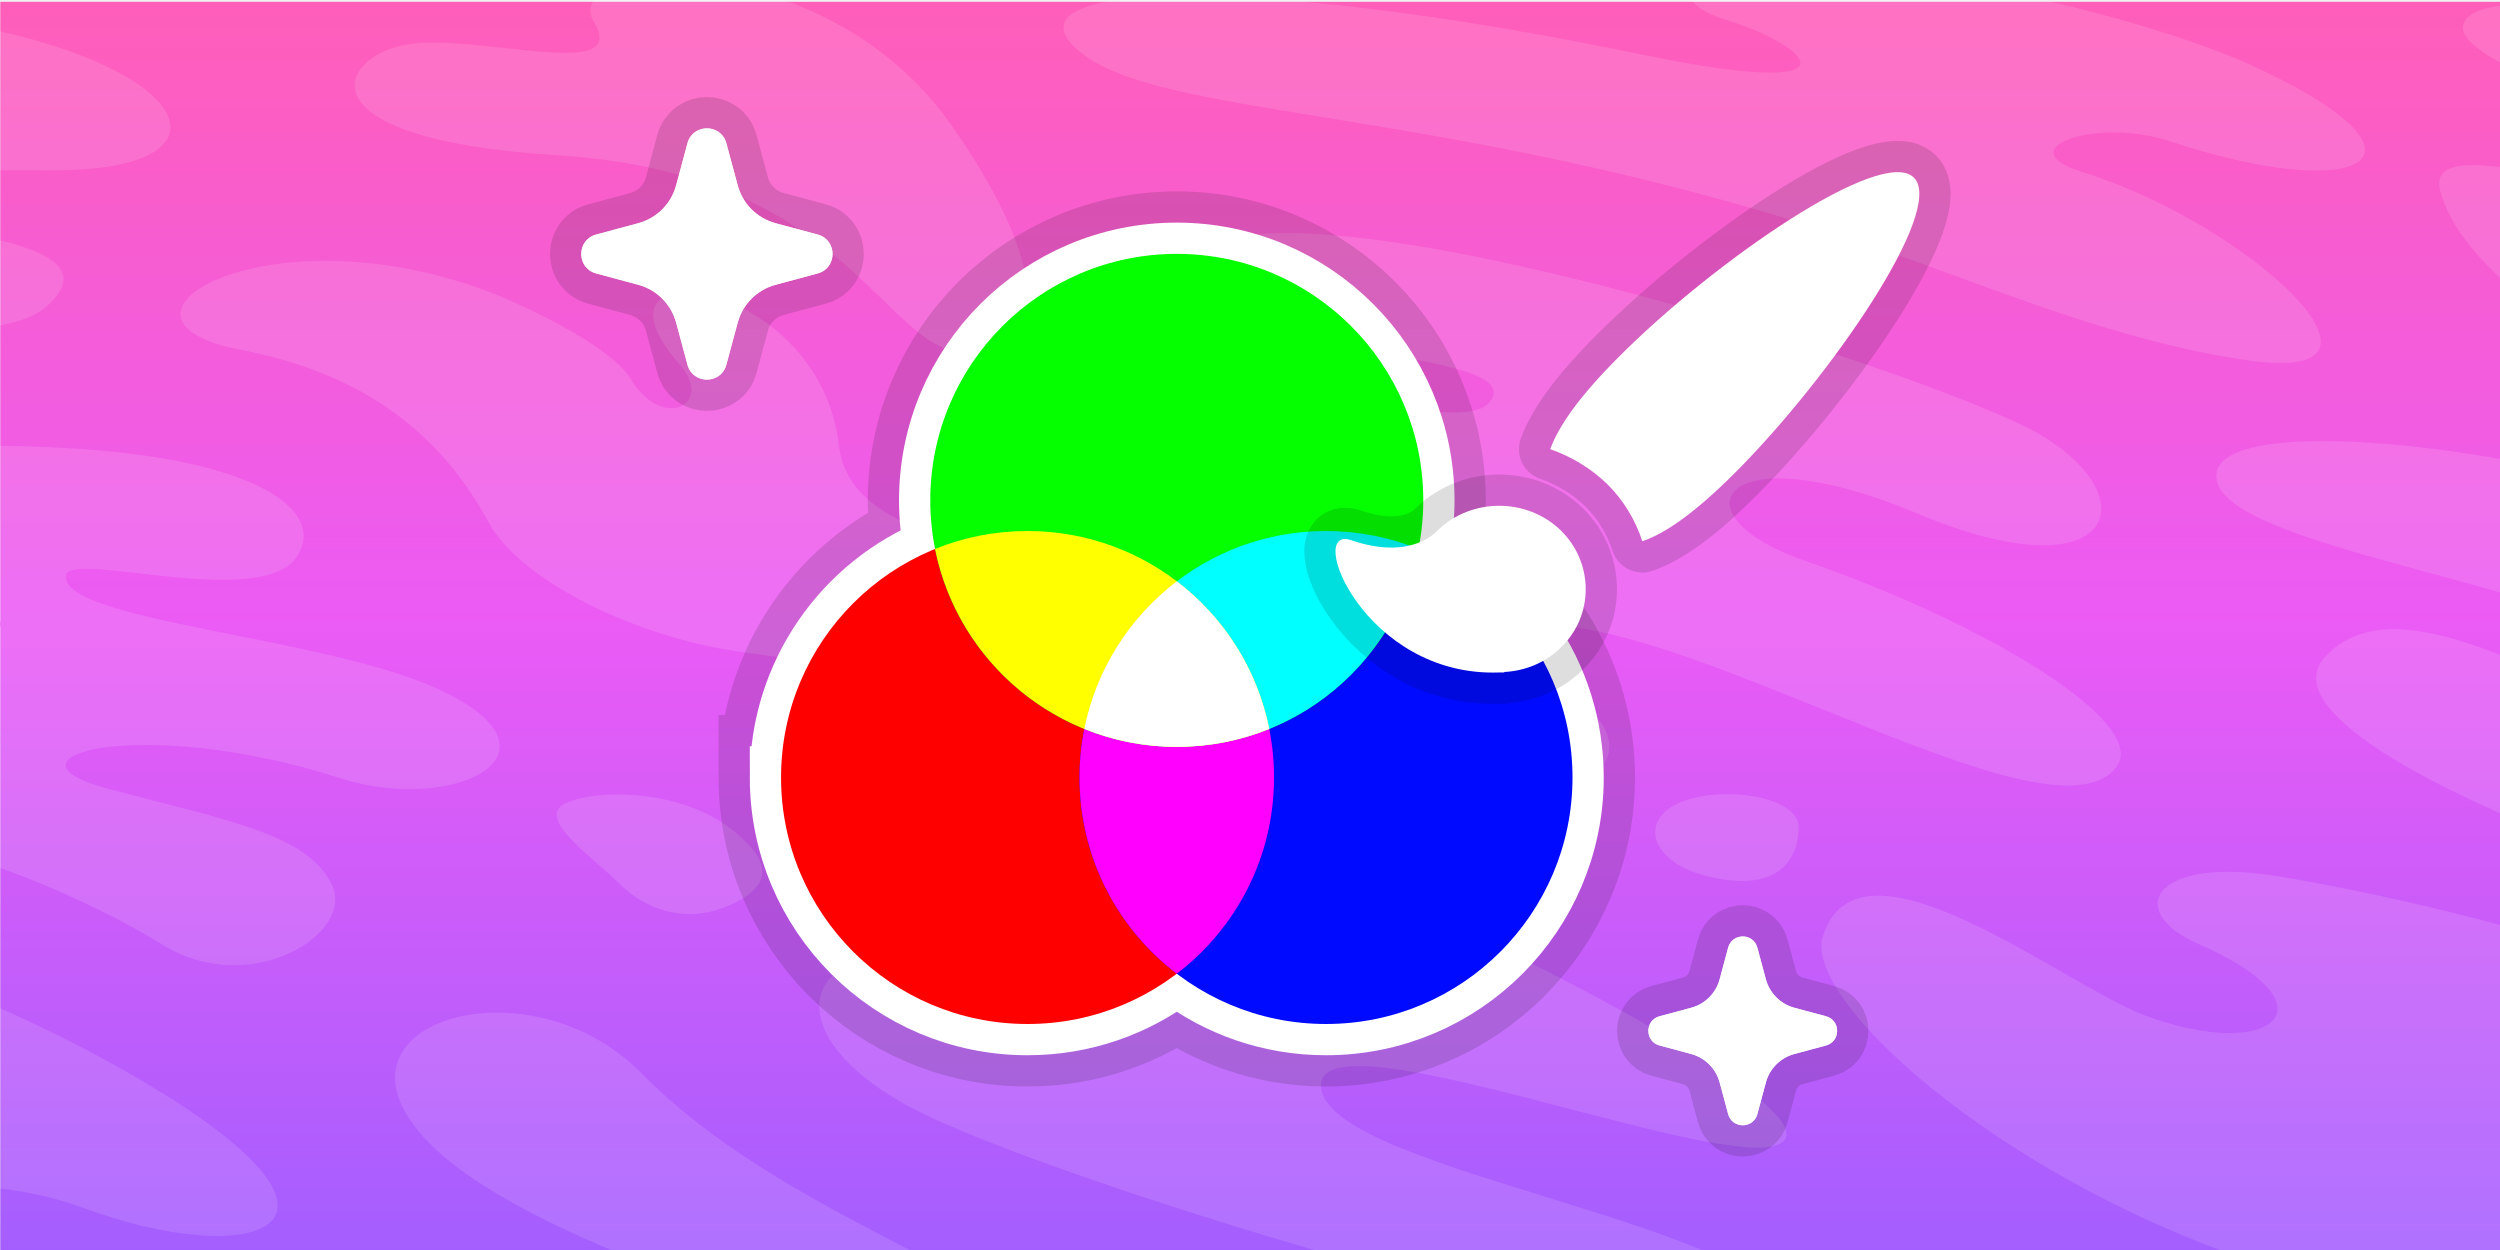
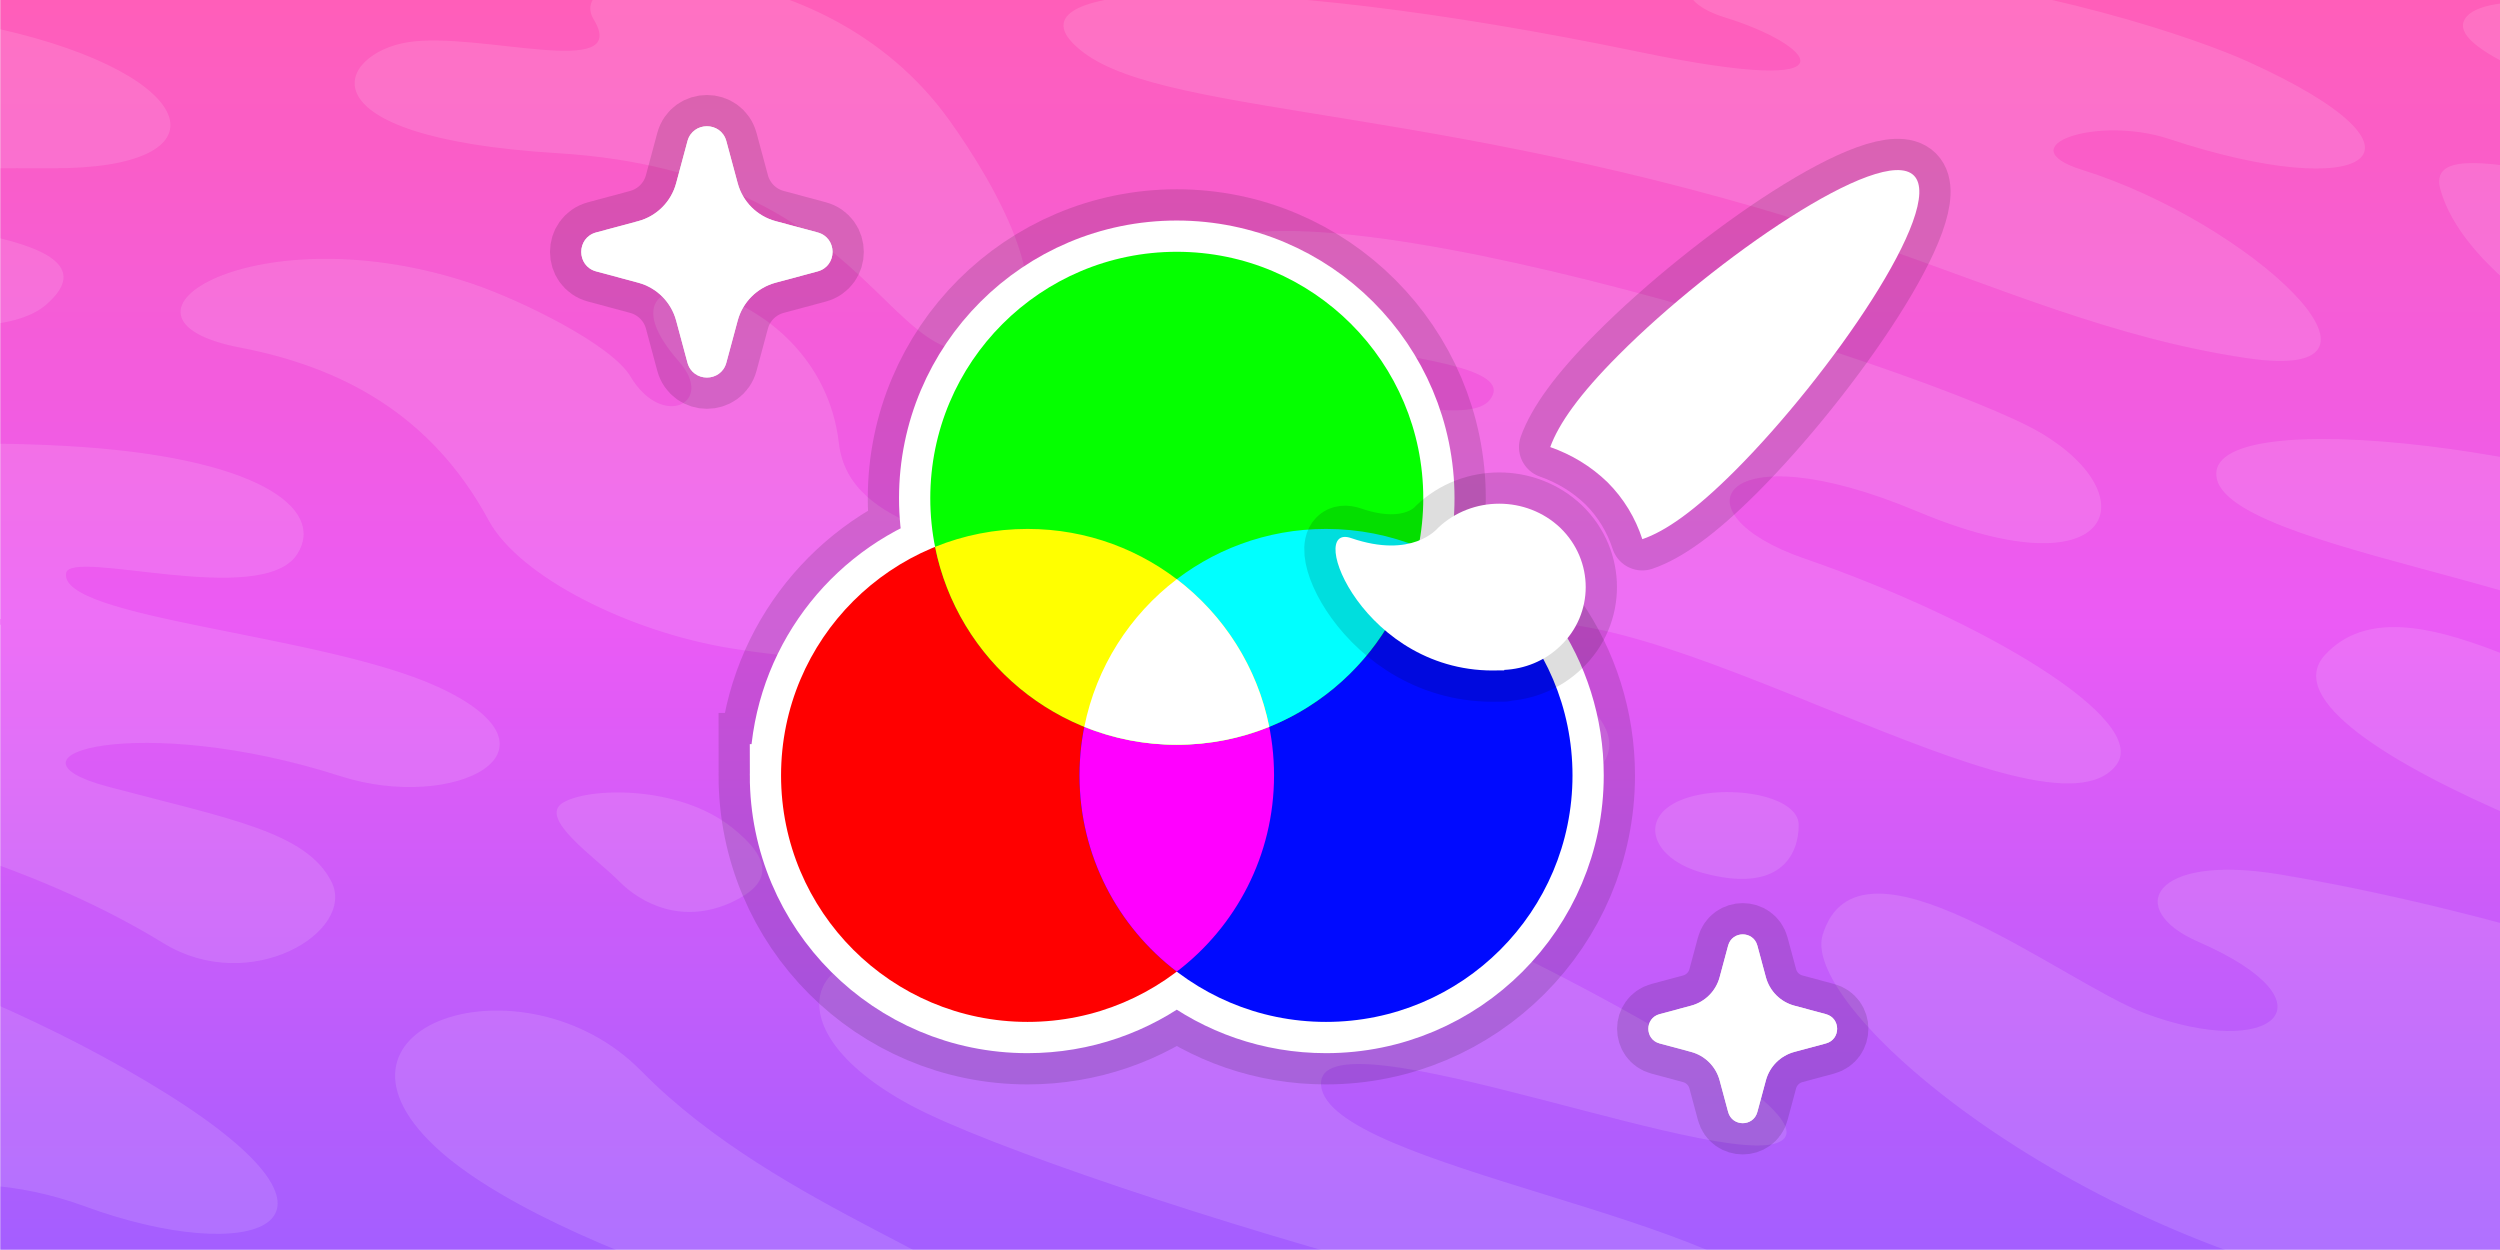
- <svg xmlns="http://www.w3.org/2000/svg" version="1.1" width="600" height="300" viewBox="175,8,600,300">
+ <svg xmlns="http://www.w3.org/2000/svg" version="1.1" width="600" height="300" viewBox="175,8.5,600,300">
  <defs>
    <linearGradient x1="300" y1="240" x2="300" y2="390" gradientUnits="userSpaceOnUse" id="color-1">
      <stop offset="0" stop-color="#eb5bf5" />
      <stop offset="1" stop-color="#a45eff" />
    </linearGradient>
    <linearGradient x1="300" y1="90" x2="300" y2="240" gradientUnits="userSpaceOnUse" id="color-2">
      <stop offset="0" stop-color="#ff5eb9" />
      <stop offset="1" stop-color="#eb5bf5" />
    </linearGradient>
  </defs>
  <g transform="translate(175.0697,-81.56831)">
    <g stroke-miterlimit="10">
      <g fill-rule="nonzero" stroke="none" stroke-width="0" stroke-linecap="butt" stroke-linejoin="miter">
        <path d="M0,390v-151.364h600v151.364z" fill="url(#color-1)" />
        <path d="M0,240v-150h600v150z" fill="url(#color-2)" />
      </g>
      <g fill-rule="evenodd" stroke="none" stroke-width="1" stroke-linecap="butt" stroke-linejoin="miter">
        <path d="M431.16,405.249c11.436,25.576 -176.116,-30.339 -212.554,-49.865c-36.437,-19.529 -22.416,-42.397 3.957,-33.54c26.375,8.855 39.859,-4.108 11.194,-19.181c-42.845,-22.529 -13.5,-37.103 23.71,-26.81c61.749,17.084 178.432,75.558 170.879,87.145c-7.553,11.586 -113.213,-32.102 -111.356,-12.386c1.856,19.713 104.059,32.038 114.168,54.637zM238.319,406.066c-4.756,14.885 -102.194,-12.795 -132.538,-39.525c-34.29,-30.214 19.789,-48.214 48.09,-19.399c33.295,33.902 87.94,47.993 84.448,58.924zM-78.767,405.394c-42.786,-28.32 -110.733,-46.193 -79.433,-61.84c32.249,-16.123 94.124,32.29 90.14,8.3c-4.056,-24.415 -106.06,-42.813 -63.646,-48.862c42.418,-6.049 120.192,17.462 171.419,49.432c51.227,31.969 20.297,41.74 -19.392,27.167c-32.843,-12.061 -66.278,-1.791 -32.03,18.416c48.34,28.519 73.777,65.709 45.313,66.675c-27.395,0.929 -66.308,-28.793 -112.372,-59.286zM437.35,314.512c8.405,-28.1 57.726,11.341 77.173,18.684c30.703,11.59 47.189,-2.216 12.89,-17.154c-17.573,-7.654 -11.163,-21.229 19.612,-16.117c21.219,3.525 57.038,11.211 99.387,25.874c54.196,18.764 59.22,45.402 -4.97,27.992c-19.406,-5.265 -50.942,2.969 -21.129,12.717c61.66,20.164 111.293,29.568 108.163,42.041c-3.153,12.546 -76.722,6.931 -154.977,-7.548c-77.848,-14.404 -141.344,-69.116 -136.149,-86.49zM408.705,299.594c-12.674,-3.458 -15.513,-13.346 -5.401,-17.492c10.112,-4.146 28.313,-1.392 28.315,5.976c0.002,7.365 -4.716,16.484 -22.915,11.516zM-103.425,268.345c-12.239,-19.333 39.707,-17.682 64.628,-23.239c24.784,-5.528 -30.382,-10.349 -29.767,-28.205c0.541,-15.773 37.106,-22.389 84.125,-19.812c46.151,2.528 62.671,15.054 55.706,25.961c-8.379,13.123 -54.522,-1.503 -55.48,4.584c-1.733,10.961 61.825,14.601 89.413,27.368c33.005,15.275 3.725,30.129 -23.608,21.332c-47.785,-15.38 -84.604,-5.118 -55.645,2.562c28.963,7.678 47.466,10.821 53.524,22.769c6.061,11.948 -19.45,27.529 -40.271,14.788c-57.872,-35.412 -135.679,-37.139 -142.623,-48.106zM148.431,301.49c-5.419,-5.522 -19.61,-15.103 -13.336,-18.808c6.275,-3.704 27.644,-4.182 40.453,5.936c9.879,7.803 9.592,13.43 0.302,17.845c-11.963,5.684 -21.999,0.547 -27.419,-4.974zM175.258,245.651c-24.2,-3.942 -50.678,-17.075 -58.062,-30.727c-13.862,-25.62 -35.554,-36.802 -59.696,-41.447c-37.102,-7.137 4.246,-32.881 56.122,-15.189c11.43,3.898 33.06,14.446 37.623,22.135c7.556,12.741 20.438,6.421 11.66,-3.544c-25.057,-28.442 33.649,-21.25 38.348,19.5c2.513,21.779 34.417,21.742 47.752,32.862c12.341,10.297 -18.653,25.385 -73.748,16.41zM11.077,163.125c-15.63,13.655 -67.053,-6.5 -125.473,30.76c-41.004,26.152 -80.97,-2.748 -33.214,-19.762c27.803,-9.905 46.385,-24.285 24.912,-23.272c-21.474,1.01 -42.705,10.056 -51.292,-3.368c-7.607,-11.894 25.876,-27.135 71.061,-23.834c23.929,1.749 39.248,-10.431 17.69,-14.645c-57.804,-11.29 9.431,-29.017 84.867,-11.996c49.099,11.08 55.644,33.731 12.447,33.439c-43.194,-0.291 -92.291,2.505 -68.463,7.974c23.828,5.469 88.341,6.465 67.465,24.703zM227.714,118.855c11.435,15.933 28.99,46.494 11.204,53.989c-25.864,10.904 -27.692,-41.272 -105.156,-46.014c-62.874,-3.849 -52.841,-23.951 -35.91,-26.63c16.932,-2.682 53.493,9.262 44.602,-5.411c-8.893,-14.673 54.412,-18.918 85.26,24.066zM690.221,313.271c-32.374,-3.786 -151.729,-44.88 -132.279,-66.032c19.449,-21.152 63.288,15.584 72.246,6.72c20.626,-20.407 -93.954,-29.643 -98.214,-48.972c-4.258,-19.329 93.045,-6.979 137.589,15.928c44.543,22.905 72.815,47.517 34.891,49.414c-37.919,1.896 14.007,21.104 27.341,27.128c21.504,9.713 10.071,21.859 -41.573,15.815zM354.089,277.162c-39.902,-23.043 -83.037,-18.064 -82.445,-33.785c0.766,-20.285 40.716,-8.624 44.933,-16.911c5.342,-10.502 -78.141,-22.078 -55.845,-39.598c23.037,-18.108 88.143,9.74 96.691,-0.759c11.643,-14.308 -81.958,-10.221 -73.08,-32.363c11.404,-28.47 178.957,24.74 205.184,40.11c26.229,15.371 17.884,38.81 -29.462,18.944c-47.345,-19.865 -58.967,0.317 -27.069,11.319c43.209,14.906 82.798,38.777 74.908,49.46c-16.41,22.216 -115.677,-45.449 -148.234,-32.405c-10.777,4.318 7.266,8.498 14.286,12.866c30.329,18.874 -3.378,32.646 -19.865,23.123zM671.546,138.407c38.731,-2.595 -85.976,-28.361 -80.314,-43.201c5.662,-14.84 109.436,8.331 139.213,25.115c46.912,26.437 22.031,37.6 0.013,38.906c-44.733,2.655 42.194,41.082 75.262,52.685c33.069,11.601 -25.502,16.352 -81.561,2.179c-35.628,-9.011 -128.492,-42.539 -138.526,-78.533c-4.689,-16.83 47.182,5.443 85.912,2.85zM448.906,148.525c-97.946,-33.393 -168.145,-30.053 -188.973,-45.896c-22.3,-16.967 35.711,-20.378 133.652,-0.045c54.788,11.373 40.787,-2.111 20.351,-8.326c-14.211,-4.322 -15.408,-15.865 30.51,-11.858c45.488,3.967 82.953,16.992 95.079,22.494c48.773,22.131 28.24,34.163 -18.989,18.526c-17.38,-5.756 -39.003,1.766 -20.942,7.399c40.328,12.576 81.771,51.372 39.763,45.231c-32.209,-4.709 -60.194,-17.208 -90.453,-27.524z" fill-opacity="0.733" fill="#ffffff" opacity="0.1" />
        <path d="M431.16,405.249c11.436,25.576 -176.116,-30.339 -212.554,-49.865c-36.437,-19.529 -22.416,-42.397 3.957,-33.54c26.375,8.855 39.859,-4.108 11.194,-19.181c-42.845,-22.529 -13.5,-37.103 23.71,-26.81c61.749,17.084 178.432,75.558 170.879,87.145c-7.553,11.586 -113.213,-32.102 -111.356,-12.386c1.856,19.713 104.059,32.038 114.168,54.637zM238.319,406.066c-4.756,14.885 -102.194,-12.795 -132.538,-39.525c-34.29,-30.214 19.789,-48.214 48.09,-19.399c33.295,33.902 87.94,47.993 84.448,58.924zM-78.767,405.394c-42.786,-28.32 -110.733,-46.193 -79.433,-61.84c32.249,-16.123 94.124,32.29 90.14,8.3c-4.056,-24.415 -106.06,-42.813 -63.646,-48.862c42.418,-6.049 120.192,17.462 171.419,49.432c51.227,31.969 20.297,41.74 -19.392,27.167c-32.843,-12.061 -66.278,-1.791 -32.03,18.416c48.34,28.519 73.777,65.709 45.313,66.675c-27.395,0.929 -66.308,-28.793 -112.372,-59.286zM437.35,314.512c8.405,-28.1 57.726,11.341 77.173,18.684c30.703,11.59 47.189,-2.216 12.89,-17.154c-17.573,-7.654 -11.163,-21.229 19.612,-16.117c21.219,3.525 57.038,11.211 99.387,25.874c54.196,18.764 59.22,45.402 -4.97,27.992c-19.406,-5.265 -50.942,2.969 -21.129,12.717c61.66,20.164 111.293,29.568 108.163,42.041c-3.153,12.546 -76.722,6.931 -154.977,-7.548c-77.848,-14.404 -141.344,-69.116 -136.149,-86.49zM408.705,299.594c-12.674,-3.458 -15.513,-13.346 -5.401,-17.492c10.112,-4.146 28.313,-1.392 28.315,5.976c0.002,7.365 -4.716,16.484 -22.915,11.516zM-103.425,268.345c-12.239,-19.333 39.707,-17.682 64.628,-23.239c24.784,-5.528 -30.382,-10.349 -29.767,-28.205c0.541,-15.773 37.106,-22.389 84.125,-19.812c46.151,2.528 62.671,15.054 55.706,25.961c-8.379,13.123 -54.522,-1.503 -55.48,4.584c-1.733,10.961 61.825,14.601 89.413,27.368c33.005,15.275 3.725,30.129 -23.608,21.332c-47.785,-15.38 -84.604,-5.118 -55.645,2.562c28.963,7.678 47.466,10.821 53.524,22.769c6.061,11.948 -19.45,27.529 -40.271,14.788c-57.872,-35.412 -135.679,-37.139 -142.623,-48.106zM148.431,301.49c-5.419,-5.522 -19.61,-15.103 -13.336,-18.808c6.275,-3.704 27.644,-4.182 40.453,5.936c9.879,7.803 9.592,13.43 0.302,17.845c-11.963,5.684 -21.999,0.547 -27.419,-4.974zM175.258,245.651c-24.2,-3.942 -50.678,-17.075 -58.062,-30.727c-13.862,-25.62 -35.554,-36.802 -59.696,-41.447c-37.102,-7.137 4.246,-32.881 56.122,-15.189c11.43,3.898 33.06,14.446 37.623,22.135c7.556,12.741 20.438,6.421 11.66,-3.544c-25.057,-28.442 33.649,-21.25 38.348,19.5c2.513,21.779 34.417,21.742 47.752,32.862c12.341,10.297 -18.653,25.385 -73.748,16.41zM11.077,163.125c-15.63,13.655 -67.053,-6.5 -125.473,30.76c-41.004,26.152 -80.97,-2.748 -33.214,-19.762c27.803,-9.905 46.385,-24.285 24.912,-23.272c-21.474,1.01 -42.705,10.056 -51.292,-3.368c-7.607,-11.894 25.876,-27.135 71.061,-23.834c23.929,1.749 39.248,-10.431 17.69,-14.645c-57.804,-11.29 9.431,-29.017 84.867,-11.996c49.099,11.08 55.644,33.731 12.447,33.439c-43.194,-0.291 -92.291,2.505 -68.463,7.974c23.828,5.469 88.341,6.465 67.465,24.703zM227.714,118.855c11.435,15.933 28.99,46.494 11.204,53.989c-25.864,10.904 -27.692,-41.272 -105.156,-46.014c-62.874,-3.849 -52.841,-23.951 -35.91,-26.63c16.932,-2.682 53.493,9.262 44.602,-5.411c-8.893,-14.673 54.412,-18.918 85.26,24.066zM690.221,313.271c-32.374,-3.786 -151.729,-44.88 -132.279,-66.032c19.449,-21.152 63.288,15.584 72.246,6.72c20.626,-20.407 -93.954,-29.643 -98.214,-48.972c-4.258,-19.329 93.045,-6.979 137.589,15.928c44.543,22.905 72.815,47.517 34.891,49.414c-37.919,1.896 14.007,21.104 27.341,27.128c21.504,9.713 10.071,21.859 -41.573,15.815zM354.089,277.162c-39.902,-23.043 -83.037,-18.064 -82.445,-33.785c0.766,-20.285 40.716,-8.624 44.933,-16.911c5.342,-10.502 -78.141,-22.078 -55.845,-39.598c23.037,-18.108 88.143,9.74 96.691,-0.759c11.643,-14.308 -81.958,-10.221 -73.08,-32.363c11.404,-28.47 178.957,24.74 205.184,40.11c26.229,15.371 17.884,38.81 -29.462,18.944c-47.345,-19.865 -58.967,0.317 -27.069,11.319c43.209,14.906 82.798,38.777 74.908,49.46c-16.41,22.216 -115.677,-45.449 -148.234,-32.405c-10.777,4.318 7.266,8.498 14.286,12.866c30.329,18.874 -3.378,32.646 -19.865,23.123zM671.546,138.407c38.731,-2.595 -85.976,-28.361 -80.314,-43.201c5.662,-14.84 109.436,8.331 139.213,25.115c46.912,26.437 22.031,37.6 0.013,38.906c-44.733,2.655 42.194,41.082 75.262,52.685c33.069,11.601 -25.502,16.352 -81.561,2.179c-35.628,-9.011 -128.492,-42.539 -138.526,-78.533c-4.689,-16.83 47.182,5.443 85.912,2.85zM448.906,148.525c-97.946,-33.393 -168.145,-30.053 -188.973,-45.896c-22.3,-16.967 35.711,-20.378 133.652,-0.045c54.788,11.373 40.787,-2.111 20.351,-8.326c-14.211,-4.322 -15.408,-15.865 30.51,-11.858c45.488,3.967 82.953,16.992 95.079,22.494c48.773,22.131 28.24,34.163 -18.989,18.526c-17.38,-5.756 -39.003,1.766 -20.942,7.399c40.328,12.576 81.771,51.372 39.763,45.231c-32.209,-4.709 -60.194,-17.208 -90.453,-27.524z" fill-opacity="0.541" fill="#ffffff" opacity="0.1" />
      </g>
      <g fill-rule="nonzero" stroke-linecap="butt" stroke-linejoin="miter">
        <path d="M187.384,276.168c0,-24.823 15.289,-46.075 36.963,-54.854c-0.753,-3.769 -1.149,-7.668 -1.149,-11.659c0,-32.672 26.486,-59.158 59.158,-59.158c32.672,0 59.158,26.486 59.158,59.158c0,3.991 -0.395,7.89 -1.149,11.659c21.675,8.779 36.963,30.031 36.963,54.854c0,32.672 -26.486,59.158 -59.158,59.158c-13.462,0 -25.873,-4.496 -35.815,-12.069c-9.941,7.573 -22.353,12.069 -35.815,12.069c-32.672,0 -59.158,-26.486 -59.158,-59.158z" fill="#ffffff" stroke-opacity="0.129" stroke="#000000" stroke-width="30" />
        <path d="M187.384,276.168c0,-32.672 26.486,-59.158 59.158,-59.158c32.672,0 59.158,26.486 59.158,59.158c0,32.672 -26.486,59.158 -59.158,59.158c-32.672,0 -59.158,-26.486 -59.158,-59.158z" fill="#ff0000" stroke="none" stroke-width="0" />
        <path d="M259.014,276.168c0,-32.672 26.486,-59.158 59.158,-59.158c32.672,0 59.158,26.486 59.158,59.158c0,32.672 -26.486,59.158 -59.158,59.158c-32.672,0 -59.158,-26.486 -59.158,-59.158z" fill="#000aff" stroke="none" stroke-width="0" />
        <path d="M223.199,209.655c0,-32.672 26.486,-59.158 59.158,-59.158c32.672,0 59.158,26.486 59.158,59.158c0,32.672 -26.486,59.158 -59.158,59.158c-32.672,0 -59.158,-26.486 -59.158,-59.158z" fill="#05ff00" stroke="none" stroke-width="0" />
        <path d="M187.384,276.168c0,-24.823 15.289,-46.075 36.963,-54.854c-0.753,-3.769 -1.149,-7.668 -1.149,-11.659c0,-32.672 26.486,-59.158 59.158,-59.158c32.672,0 59.158,26.486 59.158,59.158c0,3.991 -0.395,7.89 -1.149,11.659c21.675,8.779 36.963,30.031 36.963,54.854c0,32.672 -26.486,59.158 -59.158,59.158c-13.462,0 -25.873,-4.496 -35.815,-12.069c-9.941,7.573 -22.353,12.069 -35.815,12.069c-32.672,0 -59.158,-26.486 -59.158,-59.158z" fill="#ffffff" stroke="#ffffff" stroke-width="15" />
        <path d="M187.384,276.168c0,-32.672 26.486,-59.158 59.158,-59.158c32.672,0 59.158,26.486 59.158,59.158c0,32.672 -26.486,59.158 -59.158,59.158c-32.672,0 -59.158,-26.486 -59.158,-59.158z" fill="#ff0000" stroke="none" stroke-width="0" />
        <path d="M259.014,276.168c0,-32.672 26.486,-59.158 59.158,-59.158c32.672,0 59.158,26.486 59.158,59.158c0,32.672 -26.486,59.158 -59.158,59.158c-32.672,0 -59.158,-26.486 -59.158,-59.158z" fill="#000aff" stroke="none" stroke-width="0" />
        <path d="M223.199,209.655c0,-32.672 26.486,-59.158 59.158,-59.158c32.672,0 59.158,26.486 59.158,59.158c0,32.672 -26.486,59.158 -59.158,59.158c-32.672,0 -59.158,-26.486 -59.158,-59.158z" fill="#05ff00" stroke="none" stroke-width="0" />
        <path d="M305.701,276.168c0,19.211 -9.157,36.282 -23.344,47.089c-14.187,-10.807 -23.344,-27.879 -23.344,-47.089c0,-19.211 9.157,-36.282 23.344,-47.089c14.187,10.807 23.344,27.879 23.344,47.089z" fill="#ff00ff" stroke="none" stroke-width="0" />
        <path d="M318.172,217.01c7.849,0 15.341,1.529 22.195,4.304c-5.414,27.089 -29.329,47.499 -58.01,47.499c-7.849,0 -15.341,-1.529 -22.195,-4.304c5.414,-27.089 29.329,-47.499 58.01,-47.499z" fill="#00ffff" stroke="none" stroke-width="0" />
        <path d="M246.543,217.01c28.681,0 52.595,20.411 58.01,47.499c-6.854,2.776 -14.346,4.304 -22.195,4.304c-28.681,0 -52.595,-20.411 -58.01,-47.499c6.854,-2.776 14.346,-4.304 22.195,-4.304z" fill="#ffff00" stroke="none" stroke-width="0" />
        <path d="M304.553,264.509c-6.854,2.776 -14.346,4.304 -22.195,4.304c-7.849,0 -15.341,-1.529 -22.195,-4.304c2.873,-14.374 10.955,-26.868 22.195,-35.43c11.24,8.562 19.322,21.056 22.195,35.43z" fill="#ffffff" stroke="none" stroke-width="0" />
      </g>
      <g fill-rule="evenodd" stroke-linecap="round" stroke-linejoin="round">
        <path d="M416.319,203.051c-9.599,9.599 -16.672,14.525 -22.23,16.42c-1.642,-5.052 -4.421,-9.725 -8.336,-13.641c-4.042,-3.915 -8.715,-6.694 -13.767,-8.462c2.021,-5.557 6.947,-12.63 16.42,-22.103c22.735,-22.861 63.152,-50.774 70.857,-43.07c7.705,7.705 -20.209,48.122 -42.943,70.857zM374.408,245.105c-3.759,3.632 -8.609,5.506 -13.459,5.74v0.117h-1.212c-32.495,1.171 -46.681,-35.614 -35.526,-31.748c14.671,5.037 20.624,-2.226 20.855,-2.46c8.124,-7.732 21.219,-7.732 29.342,0c8.124,7.849 8.124,20.618 0,28.35z" fill="none" stroke-opacity="0.129" stroke="#000000" stroke-width="15" />
        <path d="M416.319,203.051c-9.599,9.599 -16.672,14.525 -22.23,16.42c-1.642,-5.052 -4.421,-9.725 -8.336,-13.641c-4.042,-3.915 -8.715,-6.694 -13.767,-8.462c2.021,-5.557 6.947,-12.63 16.42,-22.103c22.735,-22.861 63.152,-50.774 70.857,-43.07c7.705,7.705 -20.209,48.122 -42.943,70.857zM374.408,245.105c-3.759,3.632 -8.609,5.506 -13.459,5.74v0.117h-1.212c-32.495,1.171 -46.681,-35.614 -35.526,-31.748c14.671,5.037 20.624,-2.226 20.855,-2.46c8.124,-7.732 21.219,-7.732 29.342,0c8.124,7.849 8.124,20.618 0,28.35z" fill="#ffffff" stroke="#ffffff" stroke-width="0" />
      </g>
      <g fill="#ffffff" fill-rule="evenodd" stroke-linecap="butt" stroke-linejoin="miter">
        <path d="M153.105,143.14c4.44,-1.191 7.908,-4.659 9.099,-9.099l2.714,-10.094c1.289,-4.773 8.06,-4.773 9.34,0l2.721,10.093c1.19,4.438 4.655,7.906 9.093,9.1l10.094,2.714c4.773,1.289 4.773,8.06 0,9.348l-10.093,2.714c-4.435,1.193 -7.899,4.657 -9.093,9.092l-2.721,10.095c-1.282,4.773 -8.052,4.773 -9.341,0l-2.714,-10.093c-1.194,-4.437 -4.661,-7.902 -9.099,-9.093l-10.095,-2.714c-4.772,-1.289 -4.772,-8.06 0,-9.348z" stroke-opacity="0.129" stroke="#000000" stroke-width="15" />
        <path d="M153.105,143.14c4.44,-1.191 7.908,-4.659 9.099,-9.099l2.714,-10.094c1.289,-4.773 8.06,-4.773 9.34,0l2.721,10.093c1.19,4.438 4.655,7.906 9.093,9.1l10.094,2.714c4.773,1.289 4.773,8.06 0,9.348l-10.093,2.714c-4.435,1.193 -7.899,4.657 -9.093,9.092l-2.721,10.095c-1.282,4.773 -8.052,4.773 -9.341,0l-2.714,-10.093c-1.194,-4.437 -4.661,-7.902 -9.099,-9.093l-10.095,-2.714c-4.772,-1.289 -4.772,-8.06 0,-9.348z" stroke="none" stroke-width="1" />
      </g>
      <g fill="#ffffff" fill-rule="evenodd" stroke-linecap="butt" stroke-linejoin="miter">
        <path d="M405.806,331.428c3.336,-0.895 5.941,-3.5 6.836,-6.836l2.039,-7.584c0.968,-3.586 6.055,-3.586 7.017,0l2.044,7.583c0.894,3.334 3.497,5.94 6.831,6.837l7.584,2.039c3.586,0.968 3.586,6.055 0,7.023l-7.583,2.039c-3.332,0.896 -5.935,3.499 -6.831,6.83l-2.044,7.584c-0.963,3.586 -6.049,3.586 -7.018,0l-2.039,-7.583c-0.897,-3.334 -3.502,-5.937 -6.836,-6.831l-7.584,-2.039c-3.585,-0.968 -3.585,-6.055 0,-7.023z" stroke-opacity="0.129" stroke="#000000" stroke-width="15" />
        <path d="M405.806,331.428c3.336,-0.895 5.941,-3.5 6.836,-6.836l2.039,-7.584c0.968,-3.586 6.055,-3.586 7.017,0l2.044,7.583c0.894,3.334 3.497,5.94 6.831,6.837l7.584,2.039c3.586,0.968 3.586,6.055 0,7.023l-7.583,2.039c-3.332,0.896 -5.935,3.499 -6.831,6.83l-2.044,7.584c-0.963,3.586 -6.049,3.586 -7.018,0l-2.039,-7.583c-0.897,-3.334 -3.502,-5.937 -6.836,-6.831l-7.584,-2.039c-3.585,-0.968 -3.585,-6.055 0,-7.023z" stroke="none" stroke-width="1" />
      </g>
    </g>
  </g>
</svg>
